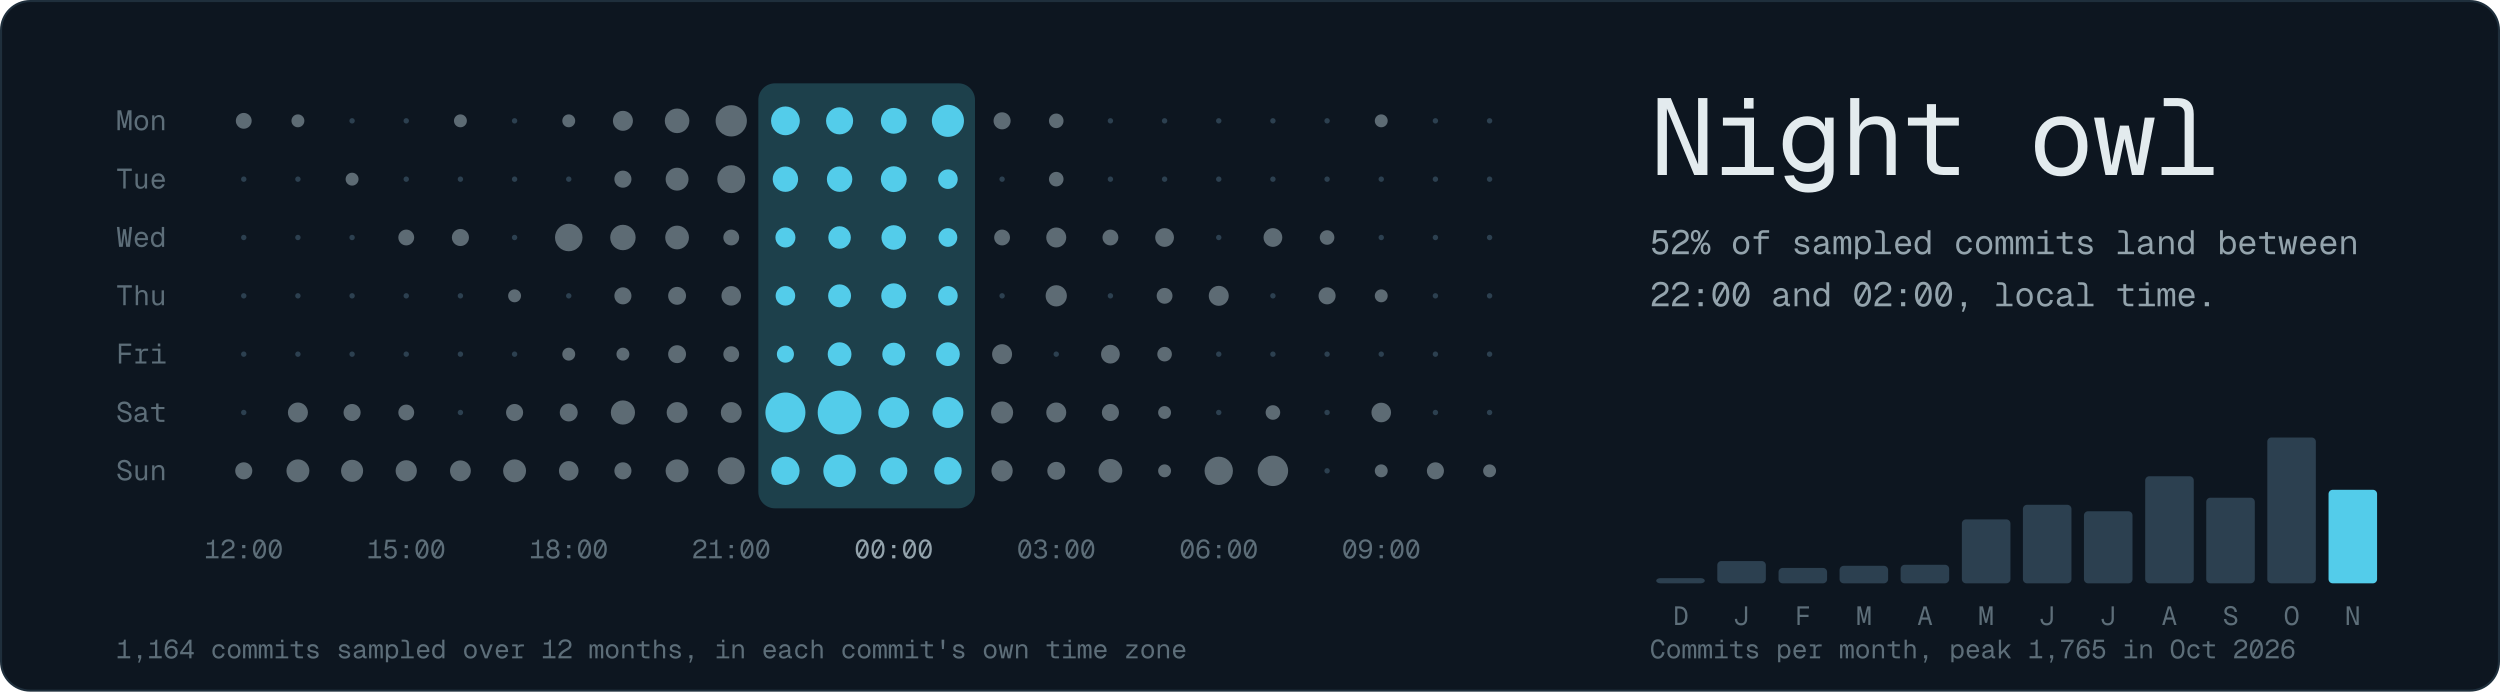
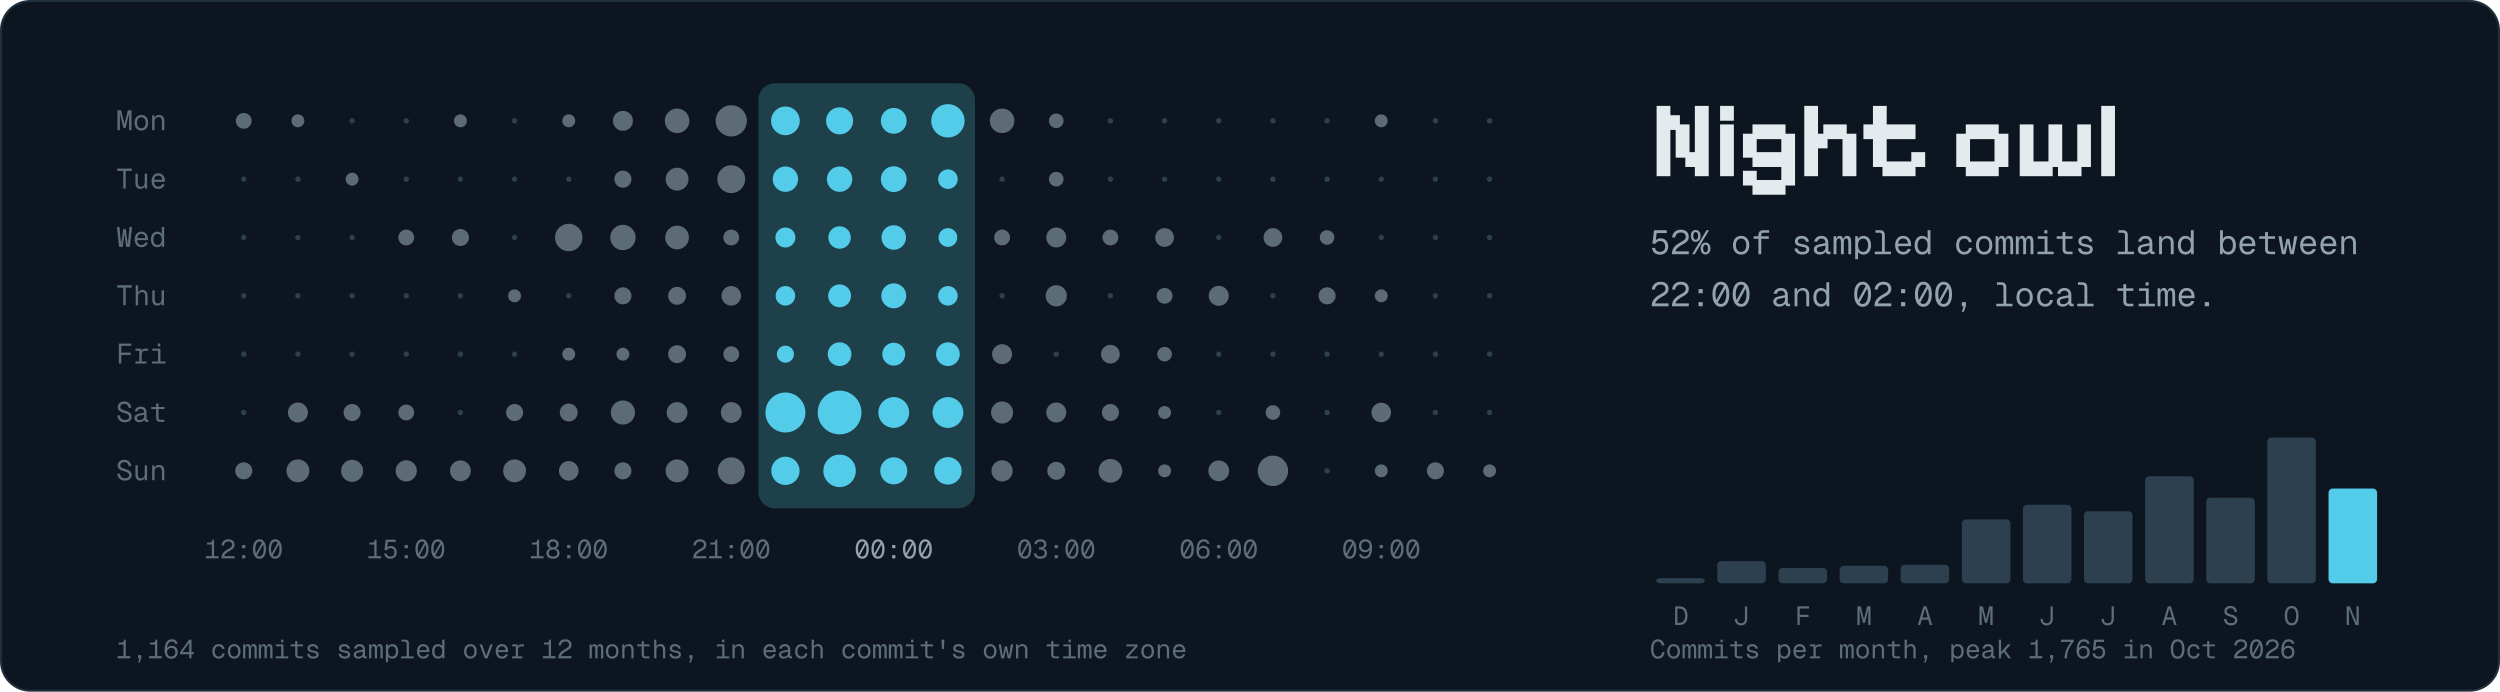
<svg xmlns="http://www.w3.org/2000/svg" width="1200" height="332" viewBox="0 0 1200 332" role="img" aria-label="When kt commits">
  <defs>
    <path id="r59" d="M262 80L128 630L136 630L136 0L50 0L50 710L180 710L320 126L280 126L420 710L550 710L550 0L464 0L464 630L472 630L338 80L262 80Z" />
    <path id="r202" d="M300 -12Q227 -12 173 22Q118 56 88 119Q58 181 58 265Q58 350 88 412Q118 474 173 508Q227 542 300 542Q373 542 428 508Q482 474 512 412Q542 350 542 265Q542 181 512 119Q482 56 428 22Q373 -12 300 -12ZM300 68Q373 68 414 121Q454 173 454 265Q454 357 414 410Q373 462 300 462Q227 462 187 410Q146 357 146 265Q146 173 187 121Q227 68 300 68Z" />
    <path id="r196" d="M84 0L84 530L161 530L164 395L154 404Q164 451 191 482Q217 512 254 527Q291 542 332 542Q393 542 434 515Q474 488 495 443Q516 397 516 341L516 0L432 0L432 317Q432 391 403 430Q374 468 314 468Q273 468 240 451Q207 433 188 400Q168 366 168 317L168 0L84 0Z" />
    <path id="r88" d="M257 0L257 626L40 626L40 710L560 710L560 626L343 626L343 0L257 0Z" />
    <path id="r229" d="M263 -12Q184 -12 137 42Q90 95 90 189L90 530L174 530L174 212Q174 135 202 99Q229 62 286 62Q348 62 384 103Q420 143 420 214L420 530L504 530L504 0L424 0L424 131L437 124Q421 59 376 24Q331 -12 263 -12Z" />
    <path id="r158" d="M306 -12Q231 -12 177 22Q122 56 93 119Q63 181 63 265Q63 349 93 411Q122 473 176 508Q229 542 302 542Q371 542 424 510Q477 477 507 415Q537 353 537 264L537 239L151 239Q156 154 197 111Q237 68 306 68Q358 68 392 93Q425 117 438 157L528 150Q507 79 449 34Q390 -12 306 -12ZM151 313L445 313Q439 390 400 426Q361 462 302 462Q241 462 202 425Q162 387 151 313Z" />
    <path id="r104" d="M108 0L30 710L120 710L186 50L176 50L254 630L346 630L424 50L414 50L480 710L570 710L492 0L362 0L288 560L312 560L238 0L108 0Z" />
    <path id="r154" d="M267 -12Q197 -12 146 22Q95 56 68 118Q40 180 40 265Q40 350 68 412Q95 474 146 508Q197 542 267 542Q310 542 345 526Q379 510 403 486Q426 462 435 437L426 416L426 710L510 710L510 0L434 0L429 120L442 105Q430 69 405 43Q379 16 344 2Q309 -12 267 -12ZM272 68Q320 68 355 92Q389 116 408 161Q426 205 426 265Q426 327 408 371Q389 415 354 439Q319 462 270 462Q205 462 167 410Q128 357 128 265Q128 174 167 121Q205 68 272 68Z" />
    <path id="r173" d="M100 0L100 710L184 710L184 413L174 415Q184 459 208 487Q232 515 267 529Q302 542 343 542Q400 542 440 517Q479 491 500 446Q520 400 520 341L520 0L436 0L436 317Q436 394 409 431Q381 468 325 468Q261 468 223 429Q184 390 184 316L184 0L100 0Z" />
    <path id="r32" d="M100 0L100 710L540 710L540 628L146 628L186 669L186 388L522 388L522 306L186 306L186 0L100 0Z" />
    <path id="r215" d="M90 0L90 74L269 74L228 34L228 497L269 456L90 456L90 530L298 530L306 388L298 394Q306 463 340 497Q374 530 431 530L540 530L540 454L432 454Q393 454 367 439Q340 423 326 394Q312 364 312 320L312 34L272 74L480 74L480 0L90 0Z" />
    <path id="r176" d="M80 0L80 74L293 74L293 497L334 456L90 456L90 530L377 530L377 74L560 74L560 0L377 0L293 0L80 0ZM285 613L285 711L373 711L373 613L285 613Z" />
    <path id="r83" d="M311 -16Q236 -16 178 15Q120 46 85 101Q50 155 44 227L134 233Q141 180 165 143Q188 106 226 87Q263 68 313 68Q363 68 397 81Q431 93 449 118Q466 142 466 177Q466 211 451 236Q435 260 393 282Q350 303 267 326Q193 347 148 373Q102 398 82 435Q61 471 61 524Q61 584 90 630Q118 675 171 701Q224 726 297 726Q370 726 422 697Q474 667 505 616Q535 565 543 500L453 494Q447 537 428 571Q409 604 376 623Q343 642 295 642Q229 642 190 611Q151 579 151 528Q151 495 166 474Q180 452 217 436Q254 419 321 400Q408 376 460 346Q511 316 534 275Q556 234 556 175Q556 119 525 76Q494 32 439 8Q384 -16 311 -16Z" />
    <path id="r136" d="M230 -12Q180 -12 140 6Q100 24 77 57Q54 89 54 132Q54 200 95 238Q135 275 222 292L400 328Q400 396 370 429Q339 462 282 462Q227 462 196 438Q165 413 153 367L64 374Q79 449 136 496Q192 542 282 542Q378 542 431 485Q484 427 484 326L484 106Q484 88 492 81Q500 74 516 74L550 74L550 0Q544 -1 531 -1Q518 -2 506 -2Q472 -2 449 9Q425 20 413 45Q401 69 400 108L416 108Q409 74 383 47Q356 19 316 4Q276 -12 230 -12ZM238 62Q292 62 328 81Q364 99 382 133Q400 166 400 210L400 256L238 224Q184 214 163 194Q142 173 142 140Q142 103 168 83Q193 62 238 62Z" />
    <path id="r225" d="M378 0Q301 0 263 36Q225 72 225 146L225 654L309 654L309 146Q309 109 326 92Q343 74 378 74L520 74L520 0L378 0ZM50 456L50 530L520 530L520 456L50 456Z" />
    <path id="r295" d="M284 0L284 526L98 526L98 600L194 600Q232 600 256 611Q279 622 290 646Q300 670 300 710L370 710L370 0L284 0ZM60 0L60 84L540 84L540 0L60 0Z" />
    <path id="r296" d="M50 0Q50 75 74 136Q97 196 157 251Q216 306 322 362Q371 388 401 410Q431 432 445 457Q459 482 459 518Q459 555 443 583Q427 610 396 626Q364 642 317 642Q242 642 199 603Q155 564 144 492L54 498Q66 602 134 664Q202 726 317 726Q390 726 442 700Q494 674 522 628Q549 581 549 520Q549 466 531 427Q513 387 471 353Q428 319 354 280Q290 246 247 211Q203 176 181 144Q158 111 156 84L550 84L550 0L50 0Z" />
    <path id="r337" d="M238 0L238 122L362 122L362 0L238 0ZM238 386L238 508L362 508L362 386L238 386Z" />
    <path id="r294" d="M120 102L400 612L480 608L200 98L120 102ZM300 -16Q223 -16 167 29Q110 74 80 157Q50 240 50 354Q50 469 80 552Q110 635 167 681Q223 726 300 726Q378 726 434 681Q490 635 520 552Q550 469 550 354Q550 240 520 157Q490 74 434 29Q378 -16 300 -16ZM300 68Q350 68 386 103Q421 138 441 203Q460 267 460 354Q460 443 441 508Q421 572 386 607Q350 642 300 642Q251 642 215 607Q179 572 160 508Q140 443 140 354Q140 267 160 203Q179 138 215 103Q251 68 300 68Z" />
    <path id="r299" d="M298 -16Q229 -16 178 9Q126 34 96 79Q65 124 60 183L150 189Q158 129 198 99Q237 68 298 68Q367 68 409 111Q450 153 450 228Q450 278 432 315Q414 351 381 371Q347 390 300 390Q258 390 220 370Q181 349 164 311L72 311L119 710L497 710L497 626L198 626L166 364L150 380Q166 411 192 431Q218 451 250 462Q281 472 312 472Q380 472 432 441Q483 409 512 354Q540 299 540 228Q540 157 509 102Q478 46 424 15Q369 -16 298 -16Z" />
    <path id="r302" d="M300 -16Q230 -16 173 8Q116 32 83 79Q50 126 50 195Q50 272 96 323Q142 373 218 391L220 371Q159 388 122 427Q84 465 84 531Q84 587 112 631Q140 675 189 701Q237 726 300 726Q363 726 412 701Q461 675 489 631Q516 587 516 531Q516 465 479 427Q442 388 380 371L382 391Q459 373 505 323Q550 272 550 195Q550 126 517 79Q484 32 428 8Q371 -16 300 -16ZM300 68Q370 68 415 101Q460 133 460 200Q460 262 420 300Q380 337 300 337Q221 337 181 300Q140 262 140 200Q140 133 185 101Q230 68 300 68ZM300 417Q357 417 392 446Q426 474 426 531Q426 582 393 612Q359 642 300 642Q242 642 208 612Q174 582 174 531Q174 474 209 446Q243 417 300 417Z" />
    <path id="r297" d="M294 -16Q179 -16 117 40Q55 95 50 183L139 189Q145 124 188 96Q230 68 294 68Q337 68 375 81Q413 93 437 122Q460 150 460 198Q460 245 439 276Q418 306 382 321Q345 335 299 335L243 335L243 419L299 419Q336 419 367 430Q398 441 417 466Q435 490 435 530Q435 585 400 614Q365 642 299 642Q232 642 198 615Q163 588 156 541L66 547Q76 627 136 677Q196 726 299 726Q368 726 419 703Q470 679 498 636Q525 593 525 534Q525 468 484 428Q442 387 361 372L361 390Q448 380 499 328Q550 276 550 198Q550 130 517 82Q484 34 426 9Q368 -16 294 -16Z" />
    <path id="r300" d="M302 -16Q222 -16 166 21Q109 57 80 128Q50 199 50 300Q50 388 65 465Q79 542 112 601Q144 659 198 693Q251 726 330 726Q393 726 437 705Q481 684 509 646Q536 608 550 558L460 550Q448 592 419 617Q389 642 330 642Q271 642 229 609Q187 575 164 508Q140 441 138 340L120 344Q131 380 159 411Q186 441 227 460Q267 478 318 478Q388 478 440 448Q492 418 521 364Q550 309 550 236Q550 158 519 102Q487 45 432 15Q376 -16 302 -16ZM304 68Q374 68 417 113Q460 157 460 236Q460 310 420 353Q379 396 312 396Q264 396 226 377Q188 357 166 321Q144 285 144 236Q144 187 164 149Q183 111 219 90Q255 68 304 68Z" />
    <path id="r303" d="M298 726Q378 726 435 690Q491 653 521 583Q550 512 550 410Q550 322 536 245Q521 168 489 110Q456 51 403 18Q349 -16 270 -16Q207 -16 163 5Q119 26 92 64Q64 102 50 152L140 160Q152 118 182 93Q212 68 270 68Q329 68 372 102Q414 135 437 202Q460 269 462 370L480 366Q469 330 442 300Q414 269 374 251Q333 232 282 232Q212 232 160 262Q108 292 79 347Q50 401 50 474Q50 552 82 609Q113 665 169 696Q225 726 298 726ZM296 642Q226 642 183 598Q140 554 140 474Q140 401 181 358Q221 314 288 314Q336 314 374 334Q412 353 434 389Q456 425 456 474Q456 523 437 561Q417 599 381 621Q345 642 296 642Z" />
-     <path id="d60" d="M70 0L70 710L192 710L459 61L444 58L444 710L530 710L530 0L408 0L141 649L156 653L156 0L70 0Z" />
-     <path id="d176" d="M80 0L80 74L293 74L293 497L334 456L90 456L90 530L377 530L377 74L560 74L560 0L377 0L293 0L80 0ZM285 613L285 711L373 711L373 613L285 613Z" />
-     <path id="d168" d="M297 -162Q240 -162 194 -143Q148 -124 117 -89Q86 -54 75 -8L163 -2Q175 -39 206 -60Q236 -82 297 -82Q369 -82 408 -53Q446 -24 446 34L446 120Q427 78 385 53Q343 28 291 28Q224 28 172 61Q119 94 90 152Q60 210 60 285Q60 361 89 419Q118 476 170 509Q221 542 287 542Q343 542 388 516Q432 490 450 446L450 530L530 530L530 36Q530 -26 502 -70Q474 -115 422 -138Q370 -162 297 -162ZM295 108Q363 108 404 156Q445 203 446 285Q447 340 429 380Q410 419 376 441Q341 462 295 462Q225 462 187 415Q148 367 148 285Q148 203 188 156Q227 108 295 108Z" />
-     <path id="d173" d="M100 0L100 710L184 710L184 413L174 415Q184 459 208 487Q232 515 267 529Q302 542 343 542Q400 542 440 517Q479 491 500 446Q520 400 520 341L520 0L436 0L436 317Q436 394 409 431Q381 468 325 468Q261 468 223 429Q184 390 184 316L184 0L100 0Z" />
-     <path id="d225" d="M378 0Q301 0 263 36Q225 72 225 146L225 654L309 654L309 146Q309 109 326 92Q343 74 378 74L520 74L520 0L378 0ZM50 456L50 530L520 530L520 456L50 456Z" />
-     <path id="d202" d="M300 -12Q227 -12 173 22Q118 56 88 119Q58 181 58 265Q58 350 88 412Q118 474 173 508Q227 542 300 542Q373 542 428 508Q482 474 512 412Q542 350 542 265Q542 181 512 119Q482 56 428 22Q373 -12 300 -12ZM300 68Q373 68 414 121Q454 173 454 265Q454 357 414 410Q373 462 300 462Q227 462 187 410Q146 357 146 265Q146 173 187 121Q227 68 300 68Z" />
-     <path id="d241" d="M125 0L20 530L112 530L181 88L259 456L341 456L419 88L488 530L580 530L476 0L370 0L300 334L230 0L125 0Z" />
-     <path id="d190" d="M273 30L273 568Q273 600 255 618Q237 636 205 636L80 636L80 710L209 710Q282 710 320 673Q357 635 357 562L357 30L273 30ZM60 0L60 74L540 74L540 0L60 0Z" />
+     <path id="d64" d="M61 -11L61 638L188 638L188 552L276 552L276 467L365 467L365 211L414 211L414 638L542 638L542 -11L414 -11L414 74L326 74L326 160L237 160L237 416L188 416L188 -11L61 -11Z" />
+     <path id="d161" d="M61 -11L61 467L188 467L188 -11L61 -11ZM61 501L61 638L188 638L188 501L61 501Z" />
+     <path id="d153" d="M149 -182L149 -97L61 -97L61 39L188 39L188 -46L415 -46L415 74L149 74L149 160L61 160L61 381L149 381L149 467L454 467L454 381L542 381L542 -97L454 -97L454 -182L149 -182ZM188 211L415 211L415 331L188 331L188 211Z" />
+     <path id="d158" d="M61 -11L61 638L188 638L188 381L237 381L237 467L453 467L453 381L542 381L542 -11L414 -11L414 331L276 331L276 246L188 246L188 -11L61 -11Z" />
+     <path id="d215" d="M237 -11L237 74L149 74L149 331L61 331L61 467L149 467L149 638L276 638L276 467L542 467L542 331L276 331L276 125L503 125L503 211L631 211L631 74L542 74L542 -11L237 -11Z" />
+     <path id="d191" d="M149 -11L149 74L61 74L61 381L149 381L149 467L453 467L453 381L542 381L542 74L453 74L453 -11L149 -11ZM188 125L414 125L414 331L188 331L188 125Z" />
+     <path id="d231" d="M61 -11L61 467L188 467L188 125L326 125L326 467L453 467L453 125L592 125L592 467L718 467L718 74L631 74L631 -11L414 -11L414 74L365 74L365 -11L61 -11Z" />
+     <path id="d177" d="M61 -11L61 638L188 638L188 -11L61 -11Z" />
    <path id="r465" d="M154 366Q94 366 52 412Q10 457 10 542Q10 628 52 673Q94 718 154 718Q214 718 256 673Q298 628 298 542Q298 457 256 412Q214 366 154 366ZM154 428Q187 428 207 458Q226 488 226 542Q226 596 207 626Q187 656 154 656Q121 656 102 626Q82 596 82 542Q82 488 102 458Q121 428 154 428ZM49 0L475 710L551 710L125 0L49 0ZM446 -8Q386 -8 344 38Q302 83 302 168Q302 254 344 299Q386 344 446 344Q506 344 548 299Q590 254 590 168Q590 83 548 38Q506 -8 446 -8ZM446 54Q479 54 499 84Q518 114 518 168Q518 222 499 252Q479 282 446 282Q413 282 394 252Q374 222 374 168Q374 114 394 84Q413 54 446 54Z" />
    <path id="r167" d="M212 0L212 564Q212 635 249 673Q285 710 360 710L530 710L530 636L360 636Q329 636 313 617Q296 597 296 564L296 0L212 0ZM70 456L70 530L520 530L520 456L70 456Z" />
    <path id="r219" d="M310 -12Q241 -12 191 12Q141 36 113 77Q84 117 80 167L168 173Q176 124 212 96Q247 68 310 68Q369 68 402 85Q434 102 434 138Q434 161 423 176Q412 191 382 202Q352 212 294 222Q217 236 174 257Q130 277 112 308Q94 339 94 382Q94 428 117 464Q140 500 185 521Q230 542 295 542Q361 542 406 519Q450 495 476 457Q502 418 510 372L422 366Q416 394 400 416Q383 437 357 450Q330 462 294 462Q236 462 208 439Q180 416 180 382Q180 355 193 339Q206 323 235 314Q264 304 312 296Q394 283 439 263Q484 242 502 212Q520 182 520 138Q520 91 493 58Q465 24 418 6Q370 -12 310 -12Z" />
    <path id="r195" d="M40 0L40 530L117 530L120 412L110 414Q119 473 149 508Q178 542 224 542Q271 542 297 508Q322 474 328 408L318 408Q327 470 359 506Q390 542 438 542Q502 542 531 498Q560 454 560 352L560 0L476 0L476 340Q476 411 461 440Q446 468 414 468Q393 468 377 455Q361 441 352 412Q342 383 342 338L342 0L258 0L258 340Q258 408 244 438Q229 468 196 468Q175 468 159 455Q143 441 134 412Q124 383 124 338L124 0L40 0Z" />
    <path id="r212" d="M80 -150L80 530L158 530L160 410L148 416Q168 478 215 510Q261 542 322 542Q401 542 452 503Q502 464 526 401Q550 338 550 265Q550 192 526 129Q502 66 452 27Q401 -12 322 -12Q281 -12 246 2Q210 16 186 41Q161 66 152 100L164 114L164 -150L80 -150ZM314 68Q383 68 423 120Q462 172 462 265Q462 358 423 410Q383 462 314 462Q268 462 235 440Q201 418 183 374Q164 330 164 265Q164 200 182 156Q200 112 234 90Q268 68 314 68Z" />
    <path id="r190" d="M273 30L273 568Q273 600 255 618Q237 636 205 636L80 636L80 710L209 710Q282 710 320 673Q357 635 357 562L357 30L273 30ZM60 0L60 74L540 74L540 0L60 0Z" />
    <path id="r148" d="M314 -12Q240 -12 185 22Q130 56 100 119Q70 181 70 265Q70 349 100 411Q130 473 185 508Q240 542 314 542Q373 542 419 521Q465 499 495 458Q525 417 536 358L448 352Q436 405 401 434Q365 462 314 462Q241 462 200 410Q158 357 158 265Q158 173 200 121Q241 68 314 68Q365 68 403 98Q440 128 452 188L540 182Q529 123 498 80Q467 36 420 12Q373 -12 314 -12Z" />
    <path id="r147" d="M333 -12Q291 -12 256 2Q221 16 196 43Q171 69 158 105L171 120L166 0L90 0L90 710L174 710L174 416L165 437Q174 462 198 486Q221 510 256 526Q291 542 333 542Q403 542 454 508Q505 474 533 412Q560 350 560 265Q560 180 533 118Q505 56 454 22Q403 -12 333 -12ZM328 68Q395 68 434 121Q472 174 472 265Q472 357 434 410Q395 462 330 462Q281 462 246 439Q211 415 193 371Q174 327 174 265Q174 205 193 161Q211 116 246 92Q280 68 328 68Z" />
    <path id="r241" d="M125 0L20 530L112 530L181 88L259 456L341 456L419 88L488 530L580 530L476 0L370 0L300 334L230 0L125 0Z" />
    <path id="r336" d="M240 -162L294 0L240 0L240 122L360 122L360 10L300 -162L240 -162Z" />
    <path id="r335" d="M238 0L238 122L362 122L362 0L238 0Z" />
    <path id="r19" d="M90 0L90 710L258 710Q350 710 419 669Q487 627 525 548Q562 468 562 354Q562 240 525 161Q487 82 419 41Q350 0 258 0L90 0ZM176 84L253 84Q357 84 415 152Q472 219 472 354Q472 489 415 558Q357 626 253 626L176 626L176 84Z" />
    <path id="r50" d="M275 -16Q205 -16 153 14Q101 44 72 100Q42 155 40 230L124 238Q127 152 164 110Q201 68 275 68Q349 68 387 111Q424 153 424 238L424 710L510 710L510 238Q510 120 447 52Q384 -16 275 -16Z" />
    <path id="r1" d="M26 0L242 710L358 710L574 0L482 0L300 632L118 0L26 0ZM135 202L165 286L435 286L465 202L135 202Z" />
    <path id="r66" d="M300 -16Q216 -16 158 27Q99 70 69 153Q38 236 38 354Q38 474 69 557Q99 640 158 683Q216 726 300 726Q384 726 443 683Q501 640 532 557Q562 474 562 354Q562 236 532 153Q501 70 443 27Q384 -16 300 -16ZM300 68Q355 68 394 101Q432 133 452 197Q472 261 472 354Q472 447 452 512Q432 576 394 609Q355 642 300 642Q245 642 207 609Q168 576 148 512Q128 447 128 354Q128 261 148 197Q168 133 207 101Q245 68 300 68Z" />
    <path id="r60" d="M70 0L70 710L192 710L459 61L444 58L444 710L530 710L530 0L408 0L141 649L156 653L156 0L70 0Z" />
    <path id="r13" d="M302 -16Q217 -16 158 29Q99 74 69 157Q38 240 38 354Q38 469 69 552Q99 635 158 681Q217 726 302 726Q396 726 462 665Q528 603 550 493L458 487Q441 564 400 603Q358 642 302 642Q245 642 207 609Q168 575 148 511Q128 446 128 354Q128 263 148 199Q168 135 207 102Q245 68 302 68Q364 68 407 111Q450 154 465 239L556 234Q537 117 470 51Q403 -16 302 -16Z" />
    <path id="r188" d="M90 0L90 710L174 710L174 245L432 530L544 530L335 305L554 0L452 0L278 248L174 138L174 0L90 0Z" />
    <path id="r301" d="M192 0Q192 110 223 220Q253 329 310 432Q367 535 446 626L60 626L60 710L540 710L540 632Q473 556 425 481Q376 406 345 330Q314 253 299 172Q284 90 284 0L192 0Z" />
    <path id="r298" d="M388 0L388 154L40 154L40 232L382 710L474 710L474 238L560 238L560 154L474 154L474 0L388 0ZM128 238L388 238L388 590L128 238Z" />
    <path id="r240" d="M247 0L50 530L142 530L300 86L458 530L550 530L353 0L247 0Z" />
    <path id="r384" d="M264 353L250 604L250 710L350 710L350 604L336 353L264 353Z" />
    <path id="r248" d="M82 0L82 84L418 456L92 456L92 530L510 530L510 446L174 74L518 74L518 0L82 0Z" />
  </defs>
  <rect x="0.5" y="0.5" width="1199" height="331" rx="14" fill="#0d1620" stroke="#1f2f3c" />
  <rect x="364" y="40" width="104" height="204" rx="8" fill="#296270" opacity="0.55" />
  <g transform="translate(80 62.5) scale(0.0135 -0.0135)">
    <g fill="#5d6e79">
      <use href="#r59" x="-1800" />
      <use href="#r202" x="-1200" />
      <use href="#r196" x="-600" />
    </g>
  </g>
  <circle cx="429" cy="58" r="6.2" fill="#53ccea" opacity="1" />
-   <circle cx="455" cy="58" r="7.7" fill="#53ccea" opacity="1" />
-   <circle cx="481" cy="58" r="4.1" fill="#93a3ac" opacity="0.6" />
+   <circle cx="455" cy="58" r="8" fill="#53ccea" opacity="1" />
+   <circle cx="481" cy="58" r="5.9" fill="#93a3ac" opacity="0.6" />
  <circle cx="507" cy="58" r="3.5" fill="#93a3ac" opacity="0.6" />
  <circle cx="533" cy="58" r="1.3" fill="#2c4050" />
  <circle cx="559" cy="58" r="1.3" fill="#2c4050" />
  <circle cx="585" cy="58" r="1.3" fill="#2c4050" />
  <circle cx="611" cy="58" r="1.3" fill="#2c4050" />
  <circle cx="637" cy="58" r="1.3" fill="#2c4050" />
  <circle cx="663" cy="58" r="3.1" fill="#93a3ac" opacity="0.6" />
  <circle cx="689" cy="58" r="1.3" fill="#2c4050" />
  <circle cx="715" cy="58" r="1.3" fill="#2c4050" />
  <circle cx="117" cy="58" r="3.8" fill="#93a3ac" opacity="0.6" />
  <circle cx="143" cy="58" r="3.1" fill="#93a3ac" opacity="0.6" />
  <circle cx="169" cy="58" r="1.3" fill="#2c4050" />
  <circle cx="195" cy="58" r="1.3" fill="#2c4050" />
  <circle cx="221" cy="58" r="3.1" fill="#93a3ac" opacity="0.6" />
  <circle cx="247" cy="58" r="1.3" fill="#2c4050" />
  <circle cx="273" cy="58" r="3.1" fill="#93a3ac" opacity="0.6" />
  <circle cx="299" cy="58" r="4.8" fill="#93a3ac" opacity="0.6" />
  <circle cx="325" cy="58" r="5.9" fill="#93a3ac" opacity="0.6" />
  <circle cx="351" cy="58" r="7.5" fill="#93a3ac" opacity="0.6" />
  <circle cx="377" cy="58" r="6.9" fill="#53ccea" opacity="1" />
  <circle cx="403" cy="58" r="6.5" fill="#53ccea" opacity="1" />
  <g transform="translate(80 90.5) scale(0.0135 -0.0135)">
    <g fill="#5d6e79">
      <use href="#r88" x="-1800" />
      <use href="#r229" x="-1200" />
      <use href="#r158" x="-600" />
    </g>
  </g>
  <circle cx="429" cy="86" r="6.2" fill="#53ccea" opacity="1" />
  <circle cx="455" cy="86" r="4.7" fill="#53ccea" opacity="1" />
  <circle cx="481" cy="86" r="1.3" fill="#2c4050" />
  <circle cx="507" cy="86" r="3.5" fill="#93a3ac" opacity="0.6" />
  <circle cx="533" cy="86" r="1.3" fill="#2c4050" />
  <circle cx="559" cy="86" r="1.3" fill="#2c4050" />
  <circle cx="585" cy="86" r="1.3" fill="#2c4050" />
  <circle cx="611" cy="86" r="1.3" fill="#2c4050" />
  <circle cx="637" cy="86" r="1.3" fill="#2c4050" />
  <circle cx="663" cy="86" r="1.3" fill="#2c4050" />
  <circle cx="689" cy="86" r="1.3" fill="#2c4050" />
  <circle cx="715" cy="86" r="1.3" fill="#2c4050" />
  <circle cx="117" cy="86" r="1.3" fill="#2c4050" />
  <circle cx="143" cy="86" r="1.3" fill="#2c4050" />
  <circle cx="169" cy="86" r="3.1" fill="#93a3ac" opacity="0.6" />
  <circle cx="195" cy="86" r="1.3" fill="#2c4050" />
  <circle cx="221" cy="86" r="1.3" fill="#2c4050" />
  <circle cx="247" cy="86" r="1.3" fill="#2c4050" />
  <circle cx="273" cy="86" r="1.3" fill="#2c4050" />
  <circle cx="299" cy="86" r="4.1" fill="#93a3ac" opacity="0.6" />
  <circle cx="325" cy="86" r="5.5" fill="#93a3ac" opacity="0.6" />
  <circle cx="351" cy="86" r="6.7" fill="#93a3ac" opacity="0.6" />
  <circle cx="377" cy="86" r="6.1" fill="#53ccea" opacity="1" />
  <circle cx="403" cy="86" r="6.1" fill="#53ccea" opacity="1" />
  <g transform="translate(80 118.5) scale(0.0135 -0.0135)">
    <g fill="#5d6e79">
      <use href="#r104" x="-1800" />
      <use href="#r158" x="-1200" />
      <use href="#r154" x="-600" />
    </g>
  </g>
  <circle cx="429" cy="114" r="5.9" fill="#53ccea" opacity="1" />
  <circle cx="455" cy="114" r="4.5" fill="#53ccea" opacity="1" />
  <circle cx="481" cy="114" r="3.8" fill="#93a3ac" opacity="0.6" />
  <circle cx="507" cy="114" r="4.8" fill="#93a3ac" opacity="0.6" />
  <circle cx="533" cy="114" r="3.8" fill="#93a3ac" opacity="0.6" />
  <circle cx="559" cy="114" r="4.5" fill="#93a3ac" opacity="0.6" />
  <circle cx="585" cy="114" r="1.3" fill="#2c4050" />
  <circle cx="611" cy="114" r="4.5" fill="#93a3ac" opacity="0.6" />
  <circle cx="637" cy="114" r="3.5" fill="#93a3ac" opacity="0.6" />
  <circle cx="663" cy="114" r="1.3" fill="#2c4050" />
  <circle cx="689" cy="114" r="1.3" fill="#2c4050" />
  <circle cx="715" cy="114" r="1.3" fill="#2c4050" />
  <circle cx="117" cy="114" r="1.3" fill="#2c4050" />
  <circle cx="143" cy="114" r="1.3" fill="#2c4050" />
  <circle cx="169" cy="114" r="1.3" fill="#2c4050" />
  <circle cx="195" cy="114" r="3.8" fill="#93a3ac" opacity="0.6" />
  <circle cx="221" cy="114" r="4.1" fill="#93a3ac" opacity="0.6" />
  <circle cx="247" cy="114" r="1.3" fill="#2c4050" />
  <circle cx="273" cy="114" r="6.6" fill="#93a3ac" opacity="0.6" />
  <circle cx="299" cy="114" r="6.1" fill="#93a3ac" opacity="0.6" />
  <circle cx="325" cy="114" r="5.7" fill="#93a3ac" opacity="0.6" />
  <circle cx="351" cy="114" r="3.8" fill="#93a3ac" opacity="0.6" />
  <circle cx="377" cy="114" r="4.8" fill="#53ccea" opacity="1" />
  <circle cx="403" cy="114" r="5.4" fill="#53ccea" opacity="1" />
  <g transform="translate(80 146.5) scale(0.0135 -0.0135)">
    <g fill="#5d6e79">
      <use href="#r88" x="-1800" />
      <use href="#r173" x="-1200" />
      <use href="#r229" x="-600" />
    </g>
  </g>
  <circle cx="429" cy="142" r="6" fill="#53ccea" opacity="1" />
  <circle cx="455" cy="142" r="4.7" fill="#53ccea" opacity="1" />
  <circle cx="481" cy="142" r="1.3" fill="#2c4050" />
  <circle cx="507" cy="142" r="5.1" fill="#93a3ac" opacity="0.6" />
  <circle cx="533" cy="142" r="1.3" fill="#2c4050" />
  <circle cx="559" cy="142" r="3.8" fill="#93a3ac" opacity="0.6" />
  <circle cx="585" cy="142" r="4.8" fill="#93a3ac" opacity="0.6" />
  <circle cx="611" cy="142" r="1.3" fill="#2c4050" />
  <circle cx="637" cy="142" r="4.1" fill="#93a3ac" opacity="0.6" />
  <circle cx="663" cy="142" r="3.1" fill="#93a3ac" opacity="0.6" />
  <circle cx="689" cy="142" r="1.3" fill="#2c4050" />
  <circle cx="715" cy="142" r="1.3" fill="#2c4050" />
  <circle cx="117" cy="142" r="1.3" fill="#2c4050" />
  <circle cx="143" cy="142" r="1.3" fill="#2c4050" />
  <circle cx="169" cy="142" r="1.3" fill="#2c4050" />
  <circle cx="195" cy="142" r="1.3" fill="#2c4050" />
  <circle cx="221" cy="142" r="1.3" fill="#2c4050" />
  <circle cx="247" cy="142" r="3.1" fill="#93a3ac" opacity="0.6" />
  <circle cx="273" cy="142" r="1.3" fill="#2c4050" />
  <circle cx="299" cy="142" r="4.1" fill="#93a3ac" opacity="0.6" />
  <circle cx="325" cy="142" r="4.3" fill="#93a3ac" opacity="0.6" />
  <circle cx="351" cy="142" r="4.7" fill="#93a3ac" opacity="0.6" />
  <circle cx="377" cy="142" r="4.7" fill="#53ccea" opacity="1" />
  <circle cx="403" cy="142" r="5.5" fill="#53ccea" opacity="1" />
  <g transform="translate(80 174.5) scale(0.0135 -0.0135)">
    <g fill="#5d6e79">
      <use href="#r32" x="-1800" />
      <use href="#r215" x="-1200" />
      <use href="#r176" x="-600" />
    </g>
  </g>
  <circle cx="429" cy="170" r="5.5" fill="#53ccea" opacity="1" />
  <circle cx="455" cy="170" r="5.7" fill="#53ccea" opacity="1" />
  <circle cx="481" cy="170" r="4.8" fill="#93a3ac" opacity="0.6" />
  <circle cx="507" cy="170" r="1.3" fill="#2c4050" />
  <circle cx="533" cy="170" r="4.5" fill="#93a3ac" opacity="0.6" />
  <circle cx="559" cy="170" r="3.5" fill="#93a3ac" opacity="0.6" />
  <circle cx="585" cy="170" r="1.3" fill="#2c4050" />
  <circle cx="611" cy="170" r="1.3" fill="#2c4050" />
  <circle cx="637" cy="170" r="1.3" fill="#2c4050" />
  <circle cx="663" cy="170" r="1.3" fill="#2c4050" />
  <circle cx="689" cy="170" r="1.3" fill="#2c4050" />
  <circle cx="715" cy="170" r="1.3" fill="#2c4050" />
  <circle cx="117" cy="170" r="1.3" fill="#2c4050" />
  <circle cx="143" cy="170" r="1.3" fill="#2c4050" />
  <circle cx="169" cy="170" r="1.3" fill="#2c4050" />
  <circle cx="195" cy="170" r="1.3" fill="#2c4050" />
  <circle cx="221" cy="170" r="1.3" fill="#2c4050" />
  <circle cx="247" cy="170" r="1.3" fill="#2c4050" />
  <circle cx="273" cy="170" r="3.1" fill="#93a3ac" opacity="0.6" />
  <circle cx="299" cy="170" r="3.1" fill="#93a3ac" opacity="0.6" />
  <circle cx="325" cy="170" r="4.3" fill="#93a3ac" opacity="0.6" />
  <circle cx="351" cy="170" r="3.8" fill="#93a3ac" opacity="0.6" />
  <circle cx="377" cy="170" r="4.1" fill="#53ccea" opacity="1" />
  <circle cx="403" cy="170" r="5.7" fill="#53ccea" opacity="1" />
  <g transform="translate(80 202.5) scale(0.0135 -0.0135)">
    <g fill="#5d6e79">
      <use href="#r83" x="-1800" />
      <use href="#r136" x="-1200" />
      <use href="#r225" x="-600" />
    </g>
  </g>
  <circle cx="429" cy="198" r="7.4" fill="#53ccea" opacity="1" />
  <circle cx="455" cy="198" r="7.4" fill="#53ccea" opacity="1" />
  <circle cx="481" cy="198" r="5.3" fill="#93a3ac" opacity="0.6" />
  <circle cx="507" cy="198" r="4.8" fill="#93a3ac" opacity="0.6" />
  <circle cx="533" cy="198" r="4.1" fill="#93a3ac" opacity="0.6" />
  <circle cx="559" cy="198" r="3.1" fill="#93a3ac" opacity="0.6" />
  <circle cx="585" cy="198" r="1.3" fill="#2c4050" />
  <circle cx="611" cy="198" r="3.5" fill="#93a3ac" opacity="0.6" />
  <circle cx="637" cy="198" r="1.3" fill="#2c4050" />
  <circle cx="663" cy="198" r="4.7" fill="#93a3ac" opacity="0.6" />
  <circle cx="689" cy="198" r="1.3" fill="#2c4050" />
  <circle cx="715" cy="198" r="1.3" fill="#2c4050" />
  <circle cx="117" cy="198" r="1.3" fill="#2c4050" />
  <circle cx="143" cy="198" r="4.8" fill="#93a3ac" opacity="0.6" />
  <circle cx="169" cy="198" r="4.1" fill="#93a3ac" opacity="0.6" />
  <circle cx="195" cy="198" r="3.8" fill="#93a3ac" opacity="0.6" />
  <circle cx="221" cy="198" r="1.3" fill="#2c4050" />
  <circle cx="247" cy="198" r="4.1" fill="#93a3ac" opacity="0.6" />
  <circle cx="273" cy="198" r="4.3" fill="#93a3ac" opacity="0.6" />
  <circle cx="299" cy="198" r="5.8" fill="#93a3ac" opacity="0.6" />
  <circle cx="325" cy="198" r="5" fill="#93a3ac" opacity="0.6" />
  <circle cx="351" cy="198" r="5" fill="#93a3ac" opacity="0.6" />
  <circle cx="377" cy="198" r="9.6" fill="#53ccea" opacity="1" />
  <circle cx="403" cy="198" r="10.5" fill="#53ccea" opacity="1" />
  <g transform="translate(80 230.5) scale(0.0135 -0.0135)">
    <g fill="#5d6e79">
      <use href="#r83" x="-1800" />
      <use href="#r229" x="-1200" />
      <use href="#r196" x="-600" />
    </g>
  </g>
  <circle cx="429" cy="226" r="6.5" fill="#53ccea" opacity="1" />
  <circle cx="455" cy="226" r="6.6" fill="#53ccea" opacity="1" />
  <circle cx="481" cy="226" r="5.1" fill="#93a3ac" opacity="0.6" />
  <circle cx="507" cy="226" r="4.3" fill="#93a3ac" opacity="0.6" />
  <circle cx="533" cy="226" r="5.7" fill="#93a3ac" opacity="0.6" />
  <circle cx="559" cy="226" r="3.1" fill="#93a3ac" opacity="0.6" />
-   <circle cx="585" cy="226" r="6.8" fill="#93a3ac" opacity="0.6" />
+   <circle cx="585" cy="226" r="5" fill="#93a3ac" opacity="0.6" />
  <circle cx="611" cy="226" r="7.3" fill="#93a3ac" opacity="0.6" />
  <circle cx="637" cy="226" r="1.3" fill="#2c4050" />
  <circle cx="663" cy="226" r="3.1" fill="#93a3ac" opacity="0.6" />
  <circle cx="689" cy="226" r="4.1" fill="#93a3ac" opacity="0.6" />
  <circle cx="715" cy="226" r="3.1" fill="#93a3ac" opacity="0.6" />
  <circle cx="117" cy="226" r="4.1" fill="#93a3ac" opacity="0.6" />
  <circle cx="143" cy="226" r="5.5" fill="#93a3ac" opacity="0.6" />
  <circle cx="169" cy="226" r="5.3" fill="#93a3ac" opacity="0.6" />
  <circle cx="195" cy="226" r="5.1" fill="#93a3ac" opacity="0.6" />
  <circle cx="221" cy="226" r="5" fill="#93a3ac" opacity="0.6" />
  <circle cx="247" cy="226" r="5.5" fill="#93a3ac" opacity="0.6" />
  <circle cx="273" cy="226" r="4.7" fill="#93a3ac" opacity="0.6" />
  <circle cx="299" cy="226" r="4.1" fill="#93a3ac" opacity="0.6" />
  <circle cx="325" cy="226" r="5.5" fill="#93a3ac" opacity="0.6" />
  <circle cx="351" cy="226" r="6.5" fill="#93a3ac" opacity="0.6" />
  <circle cx="377" cy="226" r="6.8" fill="#53ccea" opacity="1" />
  <circle cx="403" cy="226" r="7.8" fill="#53ccea" opacity="1" />
  <g transform="translate(117 268) scale(0.0126 -0.0126)">
    <g fill="#5d6e79">
      <use href="#r295" x="-1500" />
      <use href="#r296" x="-900" />
      <use href="#r337" x="-300" />
      <use href="#r294" x="300" />
      <use href="#r294" x="900" />
    </g>
  </g>
  <g transform="translate(195 268) scale(0.0126 -0.0126)">
    <g fill="#5d6e79">
      <use href="#r295" x="-1500" />
      <use href="#r299" x="-900" />
      <use href="#r337" x="-300" />
      <use href="#r294" x="300" />
      <use href="#r294" x="900" />
    </g>
  </g>
  <g transform="translate(273 268) scale(0.0126 -0.0126)">
    <g fill="#5d6e79">
      <use href="#r295" x="-1500" />
      <use href="#r302" x="-900" />
      <use href="#r337" x="-300" />
      <use href="#r294" x="300" />
      <use href="#r294" x="900" />
    </g>
  </g>
  <g transform="translate(351 268) scale(0.0126 -0.0126)">
    <g fill="#5d6e79">
      <use href="#r296" x="-1500" />
      <use href="#r295" x="-900" />
      <use href="#r337" x="-300" />
      <use href="#r294" x="300" />
      <use href="#r294" x="900" />
    </g>
  </g>
  <g transform="translate(429 268) scale(0.0126 -0.0126)">
    <g fill="#93a3ac">
      <use href="#r294" x="-1500" />
      <use href="#r294" x="-900" />
      <use href="#r337" x="-300" />
      <use href="#r294" x="300" />
      <use href="#r294" x="900" />
    </g>
  </g>
  <g transform="translate(507 268) scale(0.0126 -0.0126)">
    <g fill="#5d6e79">
      <use href="#r294" x="-1500" />
      <use href="#r297" x="-900" />
      <use href="#r337" x="-300" />
      <use href="#r294" x="300" />
      <use href="#r294" x="900" />
    </g>
  </g>
  <g transform="translate(585 268) scale(0.0126 -0.0126)">
    <g fill="#5d6e79">
      <use href="#r294" x="-1500" />
      <use href="#r300" x="-900" />
      <use href="#r337" x="-300" />
      <use href="#r294" x="300" />
      <use href="#r294" x="900" />
    </g>
  </g>
  <g transform="translate(663 268) scale(0.0126 -0.0126)">
    <g fill="#5d6e79">
      <use href="#r294" x="-1500" />
      <use href="#r303" x="-900" />
      <use href="#r337" x="-300" />
      <use href="#r294" x="300" />
      <use href="#r294" x="900" />
    </g>
  </g>
  <g transform="translate(792 84) scale(0.052 -0.052)">
    <g fill="#e3ebee">
-       <use href="#d60" />
-       <use href="#d176" x="583" />
-       <use href="#d168" x="1165" />
-       <use href="#d173" x="1748" />
-       <use href="#d225" x="2331" />
-       <use href="#d202" x="3496" />
-       <use href="#d241" x="4079" />
-       <use href="#d190" x="4662" />
+       <use href="#d64" />
+       <use href="#d161" x="586" />
+       <use href="#d153" x="797" />
+       <use href="#d158" x="1363" />
+       <use href="#d215" x="1909" />
+       <use href="#d191" x="2766" />
+       <use href="#d231" x="3352" />
+       <use href="#d177" x="4104" />
    </g>
  </g>
  <g transform="translate(792 122) scale(0.0162 -0.0162)">
    <g fill="#93a3ac">
      <use href="#r299" />
      <use href="#r296" x="600" />
      <use href="#r465" x="1200" />
      <use href="#r202" x="2400" />
      <use href="#r167" x="3000" />
      <use href="#r219" x="4200" />
      <use href="#r136" x="4800" />
      <use href="#r195" x="5400" />
      <use href="#r212" x="6000" />
      <use href="#r190" x="6600" />
      <use href="#r158" x="7200" />
      <use href="#r154" x="7800" />
      <use href="#r148" x="9000" />
      <use href="#r202" x="9600" />
      <use href="#r195" x="10200" />
      <use href="#r195" x="10800" />
      <use href="#r176" x="11400" />
      <use href="#r225" x="12000" />
      <use href="#r219" x="12600" />
      <use href="#r190" x="13800" />
      <use href="#r136" x="14400" />
      <use href="#r196" x="15000" />
      <use href="#r154" x="15600" />
      <use href="#r147" x="16800" />
      <use href="#r158" x="17400" />
      <use href="#r225" x="18000" />
      <use href="#r241" x="18600" />
      <use href="#r158" x="19200" />
      <use href="#r158" x="19800" />
      <use href="#r196" x="20400" />
    </g>
  </g>
  <g transform="translate(792 147) scale(0.0162 -0.0162)">
    <g fill="#93a3ac">
      <use href="#r296" />
      <use href="#r296" x="600" />
      <use href="#r337" x="1200" />
      <use href="#r294" x="1800" />
      <use href="#r294" x="2400" />
      <use href="#r136" x="3600" />
      <use href="#r196" x="4200" />
      <use href="#r154" x="4800" />
      <use href="#r294" x="6000" />
      <use href="#r296" x="6600" />
      <use href="#r337" x="7200" />
      <use href="#r294" x="7800" />
      <use href="#r294" x="8400" />
      <use href="#r336" x="9000" />
      <use href="#r190" x="10200" />
      <use href="#r202" x="10800" />
      <use href="#r148" x="11400" />
      <use href="#r136" x="12000" />
      <use href="#r190" x="12600" />
      <use href="#r225" x="13800" />
      <use href="#r176" x="14400" />
      <use href="#r195" x="15000" />
      <use href="#r158" x="15600" />
      <use href="#r335" x="16200" />
    </g>
  </g>
  <rect x="795" y="277.5" width="23.3" height="2.5" rx="2" fill="#2c4050" />
  <g transform="translate(806.7 300) scale(0.0126 -0.0126)">
    <g fill="#5d6e79">
      <use href="#r19" x="-300" />
    </g>
  </g>
  <rect x="824.3" y="269.3" width="23.3" height="10.7" rx="2" fill="#2c4050" />
  <g transform="translate(836 300) scale(0.0126 -0.0126)">
    <g fill="#5d6e79">
      <use href="#r50" x="-300" />
    </g>
  </g>
  <rect x="853.7" y="272.6" width="23.3" height="7.4" rx="2" fill="#2c4050" />
  <g transform="translate(865.3 300) scale(0.0126 -0.0126)">
    <g fill="#5d6e79">
      <use href="#r32" x="-300" />
    </g>
  </g>
  <rect x="883" y="271.6" width="23.3" height="8.4" rx="2" fill="#2c4050" />
  <g transform="translate(894.7 300) scale(0.0126 -0.0126)">
    <g fill="#5d6e79">
      <use href="#r59" x="-300" />
    </g>
  </g>
  <rect x="912.3" y="271.1" width="23.3" height="8.9" rx="2" fill="#2c4050" />
  <g transform="translate(924 300) scale(0.0126 -0.0126)">
    <g fill="#5d6e79">
      <use href="#r1" x="-300" />
    </g>
  </g>
  <rect x="941.7" y="249.3" width="23.3" height="30.7" rx="2" fill="#2c4050" />
  <g transform="translate(953.3 300) scale(0.0126 -0.0126)">
    <g fill="#5d6e79">
      <use href="#r59" x="-300" />
    </g>
  </g>
  <rect x="971" y="242.3" width="23.3" height="37.7" rx="2" fill="#2c4050" />
  <g transform="translate(982.7 300) scale(0.0126 -0.0126)">
    <g fill="#5d6e79">
      <use href="#r50" x="-300" />
    </g>
  </g>
  <rect x="1000.3" y="245.4" width="23.3" height="34.6" rx="2" fill="#2c4050" />
  <g transform="translate(1012 300) scale(0.0126 -0.0126)">
    <g fill="#5d6e79">
      <use href="#r50" x="-300" />
    </g>
  </g>
  <rect x="1029.7" y="228.6" width="23.3" height="51.4" rx="2" fill="#2c4050" />
  <g transform="translate(1041.3 300) scale(0.0126 -0.0126)">
    <g fill="#5d6e79">
      <use href="#r1" x="-300" />
    </g>
  </g>
  <rect x="1059" y="238.9" width="23.3" height="41.1" rx="2" fill="#2c4050" />
  <g transform="translate(1070.7 300) scale(0.0126 -0.0126)">
    <g fill="#5d6e79">
      <use href="#r83" x="-300" />
    </g>
  </g>
  <rect x="1088.3" y="210" width="23.3" height="70" rx="2" fill="#2c4050" />
  <g transform="translate(1100 300) scale(0.0126 -0.0126)">
    <g fill="#5d6e79">
      <use href="#r66" x="-300" />
    </g>
  </g>
-   <rect x="1117.7" y="235.1" width="23.3" height="44.9" rx="2" fill="#53ccea" />
+   <rect x="1117.7" y="234.5" width="23.3" height="45.5" rx="2" fill="#53ccea" />
  <g transform="translate(1129.3 300) scale(0.0126 -0.0126)">
    <g fill="#5d6e79">
      <use href="#r60" x="-300" />
    </g>
  </g>
  <g transform="translate(792 316) scale(0.0126 -0.0126)">
    <g fill="#5d6e79">
      <use href="#r13" />
      <use href="#r202" x="600" />
      <use href="#r195" x="1200" />
      <use href="#r195" x="1800" />
      <use href="#r176" x="2400" />
      <use href="#r225" x="3000" />
      <use href="#r219" x="3600" />
      <use href="#r212" x="4800" />
      <use href="#r158" x="5400" />
      <use href="#r215" x="6000" />
      <use href="#r195" x="7200" />
      <use href="#r202" x="7800" />
      <use href="#r196" x="8400" />
      <use href="#r225" x="9000" />
      <use href="#r173" x="9600" />
      <use href="#r336" x="10200" />
      <use href="#r212" x="11400" />
      <use href="#r158" x="12000" />
      <use href="#r136" x="12600" />
      <use href="#r188" x="13200" />
      <use href="#r295" x="14400" />
      <use href="#r336" x="15000" />
      <use href="#r301" x="15600" />
      <use href="#r300" x="16200" />
      <use href="#r299" x="16800" />
      <use href="#r176" x="18000" />
      <use href="#r196" x="18600" />
      <use href="#r66" x="19800" />
      <use href="#r148" x="20400" />
      <use href="#r225" x="21000" />
      <use href="#r296" x="22200" />
      <use href="#r294" x="22800" />
      <use href="#r296" x="23400" />
      <use href="#r300" x="24000" />
    </g>
  </g>
  <g transform="translate(55.7 316) scale(0.0126 -0.0126)">
    <g fill="#5d6e79">
      <use href="#r295" />
      <use href="#r336" x="600" />
      <use href="#r295" x="1200" />
      <use href="#r300" x="1800" />
      <use href="#r298" x="2400" />
      <use href="#r148" x="3600" />
      <use href="#r202" x="4200" />
      <use href="#r195" x="4800" />
      <use href="#r195" x="5400" />
      <use href="#r176" x="6000" />
      <use href="#r225" x="6600" />
      <use href="#r219" x="7200" />
      <use href="#r219" x="8400" />
      <use href="#r136" x="9000" />
      <use href="#r195" x="9600" />
      <use href="#r212" x="10200" />
      <use href="#r190" x="10800" />
      <use href="#r158" x="11400" />
      <use href="#r154" x="12000" />
      <use href="#r202" x="13200" />
      <use href="#r240" x="13800" />
      <use href="#r158" x="14400" />
      <use href="#r215" x="15000" />
      <use href="#r295" x="16200" />
      <use href="#r296" x="16800" />
      <use href="#r195" x="18000" />
      <use href="#r202" x="18600" />
      <use href="#r196" x="19200" />
      <use href="#r225" x="19800" />
      <use href="#r173" x="20400" />
      <use href="#r219" x="21000" />
      <use href="#r336" x="21600" />
      <use href="#r176" x="22800" />
      <use href="#r196" x="23400" />
      <use href="#r158" x="24600" />
      <use href="#r136" x="25200" />
      <use href="#r148" x="25800" />
      <use href="#r173" x="26400" />
      <use href="#r148" x="27600" />
      <use href="#r202" x="28200" />
      <use href="#r195" x="28800" />
      <use href="#r195" x="29400" />
      <use href="#r176" x="30000" />
      <use href="#r225" x="30600" />
      <use href="#r384" x="31200" />
      <use href="#r219" x="31800" />
      <use href="#r202" x="33000" />
      <use href="#r241" x="33600" />
      <use href="#r196" x="34200" />
      <use href="#r225" x="35400" />
      <use href="#r176" x="36000" />
      <use href="#r195" x="36600" />
      <use href="#r158" x="37200" />
      <use href="#r248" x="38400" />
      <use href="#r202" x="39000" />
      <use href="#r196" x="39600" />
      <use href="#r158" x="40200" />
    </g>
  </g>
</svg>
